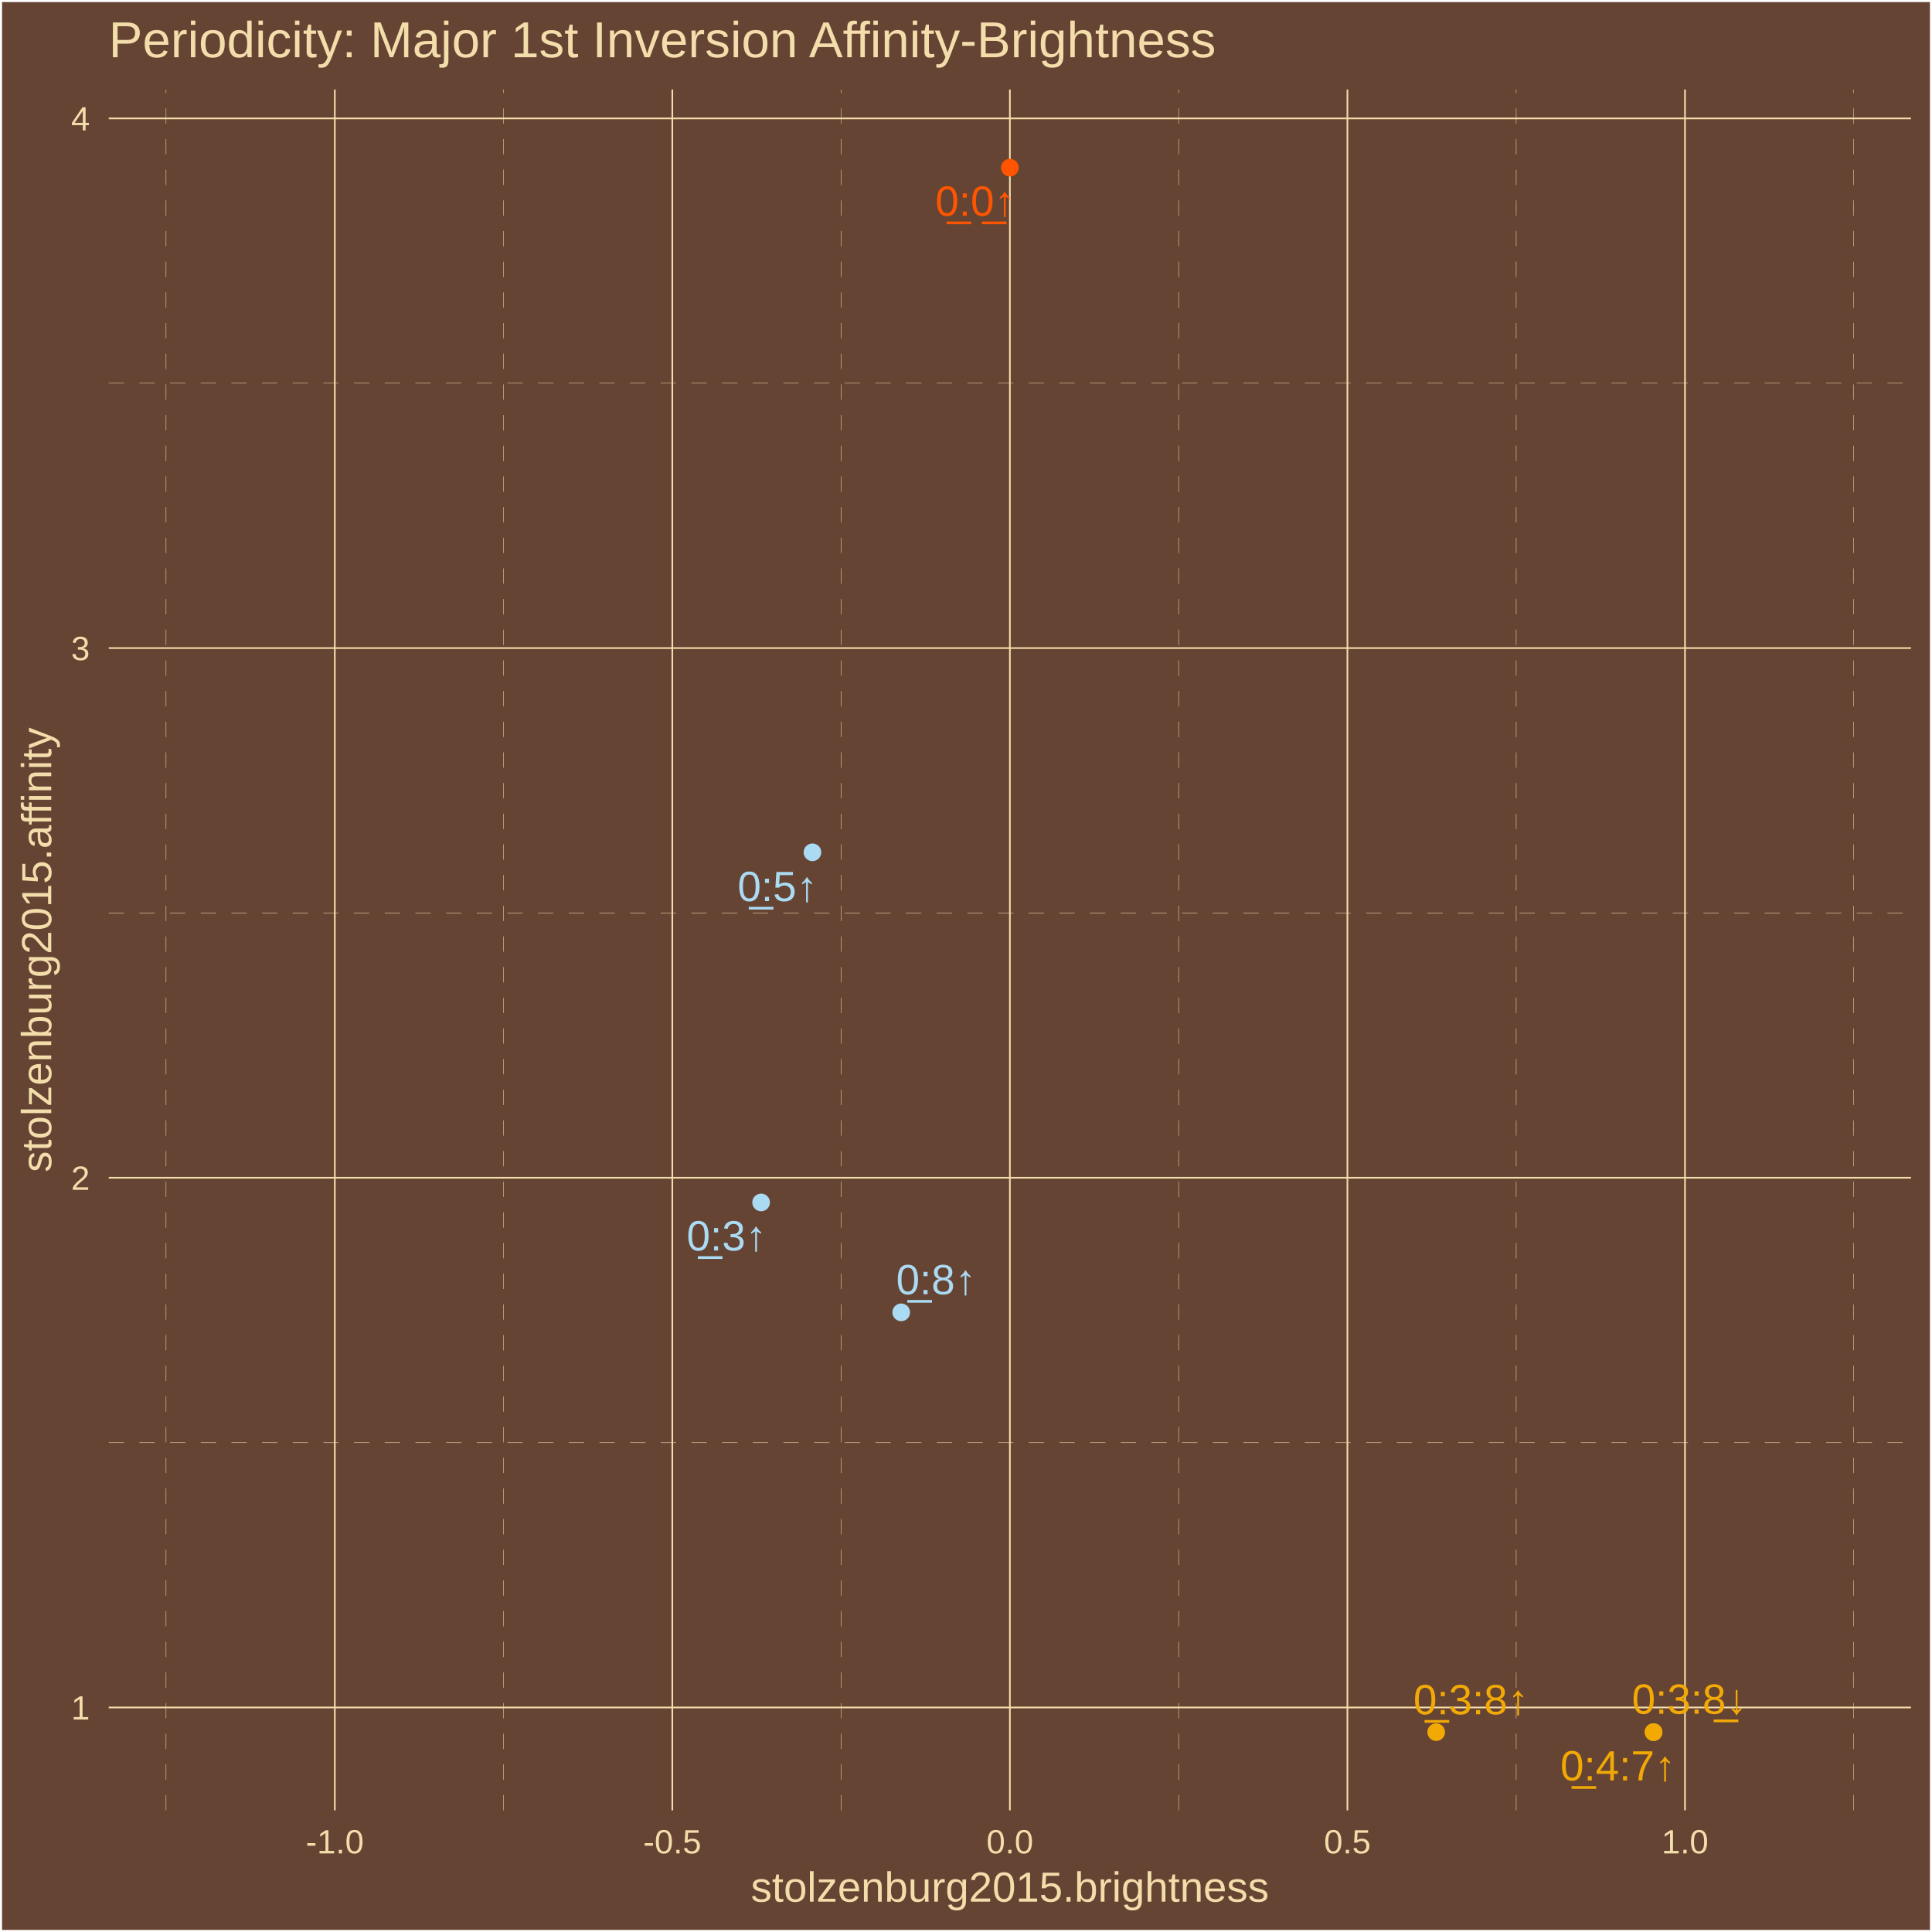
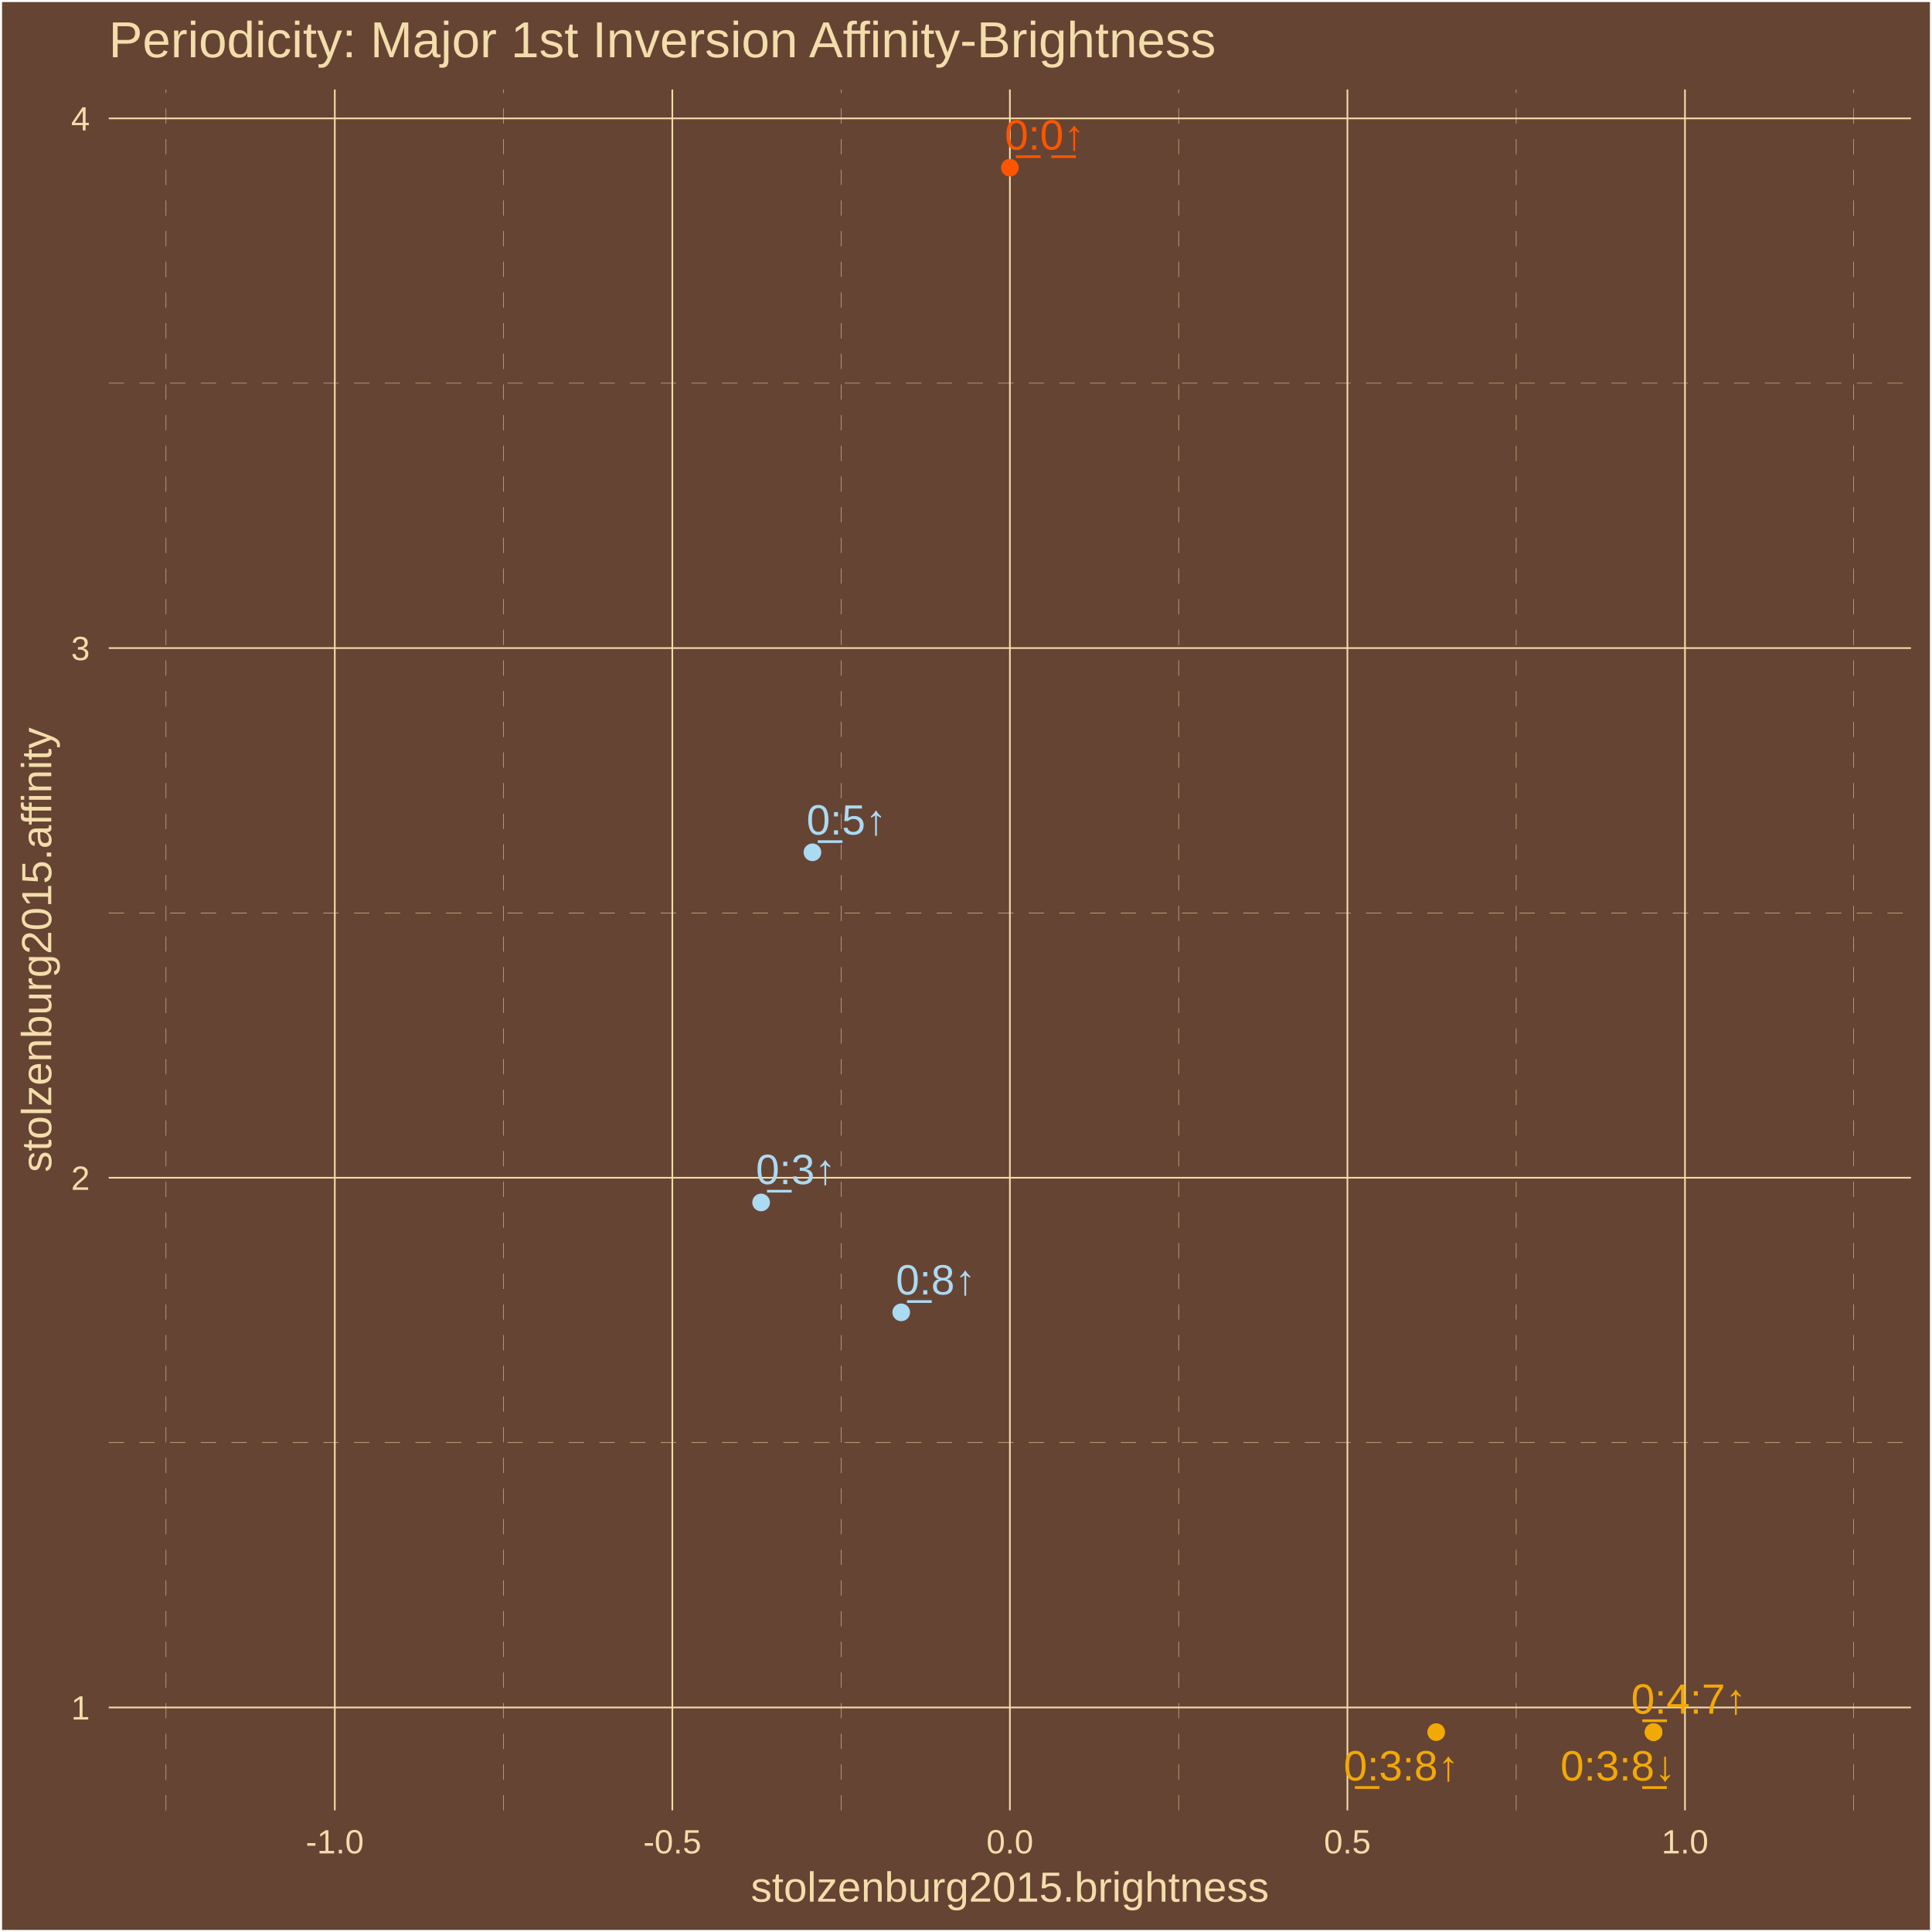
<svg xmlns="http://www.w3.org/2000/svg" class="svglite" width="504.00pt" height="504.00pt" viewBox="0 0 504.00 504.00">
  <defs>
    <style type="text/css">
    .svglite line, .svglite polyline, .svglite polygon, .svglite path, .svglite rect, .svglite circle {
      fill: none;
      stroke: #000000;
      stroke-linecap: round;
      stroke-linejoin: round;
      stroke-miterlimit: 10.00;
    }
    .svglite text {
      white-space: pre;
    }
  </style>
  </defs>
  <rect width="100%" height="100%" style="stroke: none; fill: #664433;" />
  <defs>
    <clipPath id="cpMC4wMHw1MDQuMDB8MC4wMHw1MDQuMDA=">
      <rect x="0.00" y="0.00" width="504.00" height="504.00" />
    </clipPath>
  </defs>
  <g clip-path="url(#cpMC4wMHw1MDQuMDB8MC4wMHw1MDQuMDA=)">
    <rect x="0.00" y="-0" width="504.00" height="504.00" style="stroke-width: 1.07; stroke: #FFFFFF; fill: #664433;" />
  </g>
  <defs>
    <clipPath id="cpMjguMzd8NDk4LjUyfDIzLjM0fDQ3Mi4yNw==">
      <rect x="28.37" y="23.34" width="470.15" height="448.93" />
    </clipPath>
  </defs>
  <g clip-path="url(#cpMjguMzd8NDk4LjUyfDIzLjM0fDQ3Mi4yNw==)">
    <rect x="28.37" y="23.34" width="470.15" height="448.93" style="stroke-width: 1.07; stroke: none; fill: #664433;" />
    <polyline points="28.37,376.34 498.52,376.34 " style="stroke-width: 0.11; stroke: #F3DDAB; stroke-dasharray: 4.00,4.00; stroke-linecap: butt;" />
    <polyline points="28.37,238.15 498.52,238.15 " style="stroke-width: 0.11; stroke: #F3DDAB; stroke-dasharray: 4.00,4.00; stroke-linecap: butt;" />
    <polyline points="28.37,99.97 498.52,99.97 " style="stroke-width: 0.11; stroke: #F3DDAB; stroke-dasharray: 4.00,4.00; stroke-linecap: butt;" />
    <polyline points="43.31,472.27 43.31,23.34 " style="stroke-width: 0.11; stroke: #F3DDAB; stroke-dasharray: 4.00,4.00; stroke-linecap: butt;" />
    <polyline points="131.36,472.27 131.36,23.34 " style="stroke-width: 0.11; stroke: #F3DDAB; stroke-dasharray: 4.00,4.00; stroke-linecap: butt;" />
    <polyline points="219.42,472.27 219.42,23.34 " style="stroke-width: 0.11; stroke: #F3DDAB; stroke-dasharray: 4.00,4.00; stroke-linecap: butt;" />
    <polyline points="307.47,472.27 307.47,23.34 " style="stroke-width: 0.11; stroke: #F3DDAB; stroke-dasharray: 4.00,4.00; stroke-linecap: butt;" />
    <polyline points="395.53,472.27 395.53,23.34 " style="stroke-width: 0.11; stroke: #F3DDAB; stroke-dasharray: 4.00,4.00; stroke-linecap: butt;" />
    <polyline points="483.58,472.27 483.58,23.34 " style="stroke-width: 0.11; stroke: #F3DDAB; stroke-dasharray: 4.00,4.00; stroke-linecap: butt;" />
    <polyline points="28.37,445.43 498.52,445.43 " style="stroke-width: 0.43; stroke: #F3DDAB; stroke-linecap: butt;" />
    <polyline points="28.37,307.24 498.52,307.24 " style="stroke-width: 0.43; stroke: #F3DDAB; stroke-linecap: butt;" />
    <polyline points="28.37,169.06 498.52,169.06 " style="stroke-width: 0.43; stroke: #F3DDAB; stroke-linecap: butt;" />
    <polyline points="28.37,30.88 498.52,30.88 " style="stroke-width: 0.43; stroke: #F3DDAB; stroke-linecap: butt;" />
    <polyline points="87.34,472.27 87.34,23.34 " style="stroke-width: 0.43; stroke: #F3DDAB; stroke-linecap: butt;" />
    <polyline points="175.39,472.27 175.39,23.34 " style="stroke-width: 0.43; stroke: #F3DDAB; stroke-linecap: butt;" />
    <polyline points="263.45,472.27 263.45,23.34 " style="stroke-width: 0.43; stroke: #F3DDAB; stroke-linecap: butt;" />
    <polyline points="351.50,472.27 351.50,23.34 " style="stroke-width: 0.43; stroke: #F3DDAB; stroke-linecap: butt;" />
    <polyline points="439.56,472.27 439.56,23.34 " style="stroke-width: 0.43; stroke: #F3DDAB; stroke-linecap: butt;" />
    <circle cx="431.36" cy="451.86" r="1.95" style="stroke-width: 0.71; stroke: #F3A904; fill: #F3A904;" />
    <circle cx="431.36" cy="451.86" r="1.95" style="stroke-width: 0.71; stroke: #F3A904; fill: #F3A904;" />
    <circle cx="374.66" cy="451.86" r="1.95" style="stroke-width: 0.71; stroke: #F3A904; fill: #F3A904;" />
    <circle cx="263.45" cy="43.74" r="1.95" style="stroke-width: 0.71; stroke: #FF5500; fill: #FF5500;" />
    <circle cx="198.55" cy="313.68" r="1.95" style="stroke-width: 0.71; stroke: #ABDAF3; fill: #ABDAF3;" />
    <circle cx="235.10" cy="342.35" r="1.95" style="stroke-width: 0.71; stroke: #ABDAF3; fill: #ABDAF3;" />
    <circle cx="211.94" cy="222.34" r="1.95" style="stroke-width: 0.71; stroke: #ABDAF3; fill: #ABDAF3;" />
-     <text x="422.08" y="464.45" text-anchor="middle" style="font-size: 11.04px;fill: #F3A904; font-family: &quot;Arial&quot;;" textLength="31.53px" lengthAdjust="spacingAndGlyphs">0̲:4:7↑</text>
-     <text x="440.74" y="447.07" text-anchor="middle" style="font-size: 11.04px;fill: #F3A904; font-family: &quot;Arial&quot;;" textLength="31.53px" lengthAdjust="spacingAndGlyphs">0:3:8̲↓</text>
-     <text x="383.74" y="447.20" text-anchor="middle" style="font-size: 11.04px;fill: #F3A904; font-family: &quot;Arial&quot;;" textLength="31.53px" lengthAdjust="spacingAndGlyphs">0̲:3:8↑</text>
-     <text x="254.43" y="56.29" text-anchor="middle" style="font-size: 11.04px;fill: #FF5500; font-family: &quot;Arial&quot;;" textLength="22.33px" lengthAdjust="spacingAndGlyphs">0̲:0̲↑</text>
-     <text x="189.56" y="326.21" text-anchor="middle" style="font-size: 11.04px;fill: #ABDAF3; font-family: &quot;Arial&quot;;" textLength="22.33px" lengthAdjust="spacingAndGlyphs">0̲:3↑</text>
-     <text x="244.20" y="337.63" text-anchor="middle" style="font-size: 11.04px;fill: #ABDAF3; font-family: &quot;Arial&quot;;" textLength="22.33px" lengthAdjust="spacingAndGlyphs">0̲:8↑</text>
-     <text x="202.84" y="235.07" text-anchor="middle" style="font-size: 11.04px;fill: #ABDAF3; font-family: &quot;Arial&quot;;" textLength="22.33px" lengthAdjust="spacingAndGlyphs">0̲:5↑</text>
+     <text x="440.54" y="447.04" text-anchor="middle" style="font-size: 11.04px;fill: #F3A904; font-family: &quot;Arial&quot;;" textLength="31.53px" lengthAdjust="spacingAndGlyphs">0̲:4:7↑</text>
+     <text x="422.09" y="464.48" text-anchor="middle" style="font-size: 11.04px;fill: #F3A904; font-family: &quot;Arial&quot;;" textLength="31.53px" lengthAdjust="spacingAndGlyphs">0:3:8̲↓</text>
+     <text x="365.55" y="464.46" text-anchor="middle" style="font-size: 11.04px;fill: #F3A904; font-family: &quot;Arial&quot;;" textLength="31.53px" lengthAdjust="spacingAndGlyphs">0̲:3:8↑</text>
+     <text x="272.54" y="39.02" text-anchor="middle" style="font-size: 11.04px;fill: #FF5500; font-family: &quot;Arial&quot;;" textLength="22.33px" lengthAdjust="spacingAndGlyphs">0̲:0̲↑</text>
+     <text x="207.61" y="308.89" text-anchor="middle" style="font-size: 11.04px;fill: #ABDAF3; font-family: &quot;Arial&quot;;" textLength="22.33px" lengthAdjust="spacingAndGlyphs">0̲:3↑</text>
+     <text x="244.13" y="337.69" text-anchor="middle" style="font-size: 11.04px;fill: #ABDAF3; font-family: &quot;Arial&quot;;" textLength="22.33px" lengthAdjust="spacingAndGlyphs">0̲:8↑</text>
+     <text x="220.84" y="217.70" text-anchor="middle" style="font-size: 11.04px;fill: #ABDAF3; font-family: &quot;Arial&quot;;" textLength="22.33px" lengthAdjust="spacingAndGlyphs">0̲:5↑</text>
  </g>
  <g clip-path="url(#cpMC4wMHw1MDQuMDB8MC4wMHw1MDQuMDA=)">
    <text x="23.44" y="448.58" text-anchor="end" style="font-size: 8.80px;fill: #F3DDAB; font-family: &quot;Arial&quot;;" textLength="4.90px" lengthAdjust="spacingAndGlyphs">1</text>
    <text x="23.44" y="310.40" text-anchor="end" style="font-size: 8.80px;fill: #F3DDAB; font-family: &quot;Arial&quot;;" textLength="4.90px" lengthAdjust="spacingAndGlyphs">2</text>
    <text x="23.44" y="172.21" text-anchor="end" style="font-size: 8.80px;fill: #F3DDAB; font-family: &quot;Arial&quot;;" textLength="4.90px" lengthAdjust="spacingAndGlyphs">3</text>
    <text x="23.44" y="34.03" text-anchor="end" style="font-size: 8.80px;fill: #F3DDAB; font-family: &quot;Arial&quot;;" textLength="4.90px" lengthAdjust="spacingAndGlyphs">4</text>
    <text x="87.34" y="483.50" text-anchor="middle" style="font-size: 8.80px;fill: #F3DDAB; font-family: &quot;Arial&quot;;" textLength="15.16px" lengthAdjust="spacingAndGlyphs">-1.0</text>
    <text x="175.39" y="483.50" text-anchor="middle" style="font-size: 8.80px;fill: #F3DDAB; font-family: &quot;Arial&quot;;" textLength="15.16px" lengthAdjust="spacingAndGlyphs">-0.5</text>
    <text x="263.45" y="483.50" text-anchor="middle" style="font-size: 8.80px;fill: #F3DDAB; font-family: &quot;Arial&quot;;" textLength="12.23px" lengthAdjust="spacingAndGlyphs">0.0</text>
    <text x="351.50" y="483.50" text-anchor="middle" style="font-size: 8.80px;fill: #F3DDAB; font-family: &quot;Arial&quot;;" textLength="12.23px" lengthAdjust="spacingAndGlyphs">0.5</text>
    <text x="439.56" y="483.50" text-anchor="middle" style="font-size: 8.80px;fill: #F3DDAB; font-family: &quot;Arial&quot;;" textLength="12.23px" lengthAdjust="spacingAndGlyphs">1.0</text>
    <text x="263.45" y="496.09" text-anchor="middle" style="font-size: 11.00px;fill: #F3DDAB; font-family: &quot;Arial&quot;;" textLength="135.17px" lengthAdjust="spacingAndGlyphs">stolzenburg2015.brightness</text>
    <text transform="translate(13.37,247.80) rotate(-90)" text-anchor="middle" style="font-size: 11.00px;fill: #F3DDAB; font-family: &quot;Arial&quot;;" textLength="116.19px" lengthAdjust="spacingAndGlyphs">stolzenburg2015.affinity</text>
    <text x="28.37" y="14.94" style="font-size: 13.20px;fill: #F3DDAB; font-family: &quot;Arial&quot;;" textLength="289.58px" lengthAdjust="spacingAndGlyphs">Periodicity: Major 1st Inversion Affinity-Brightness</text>
  </g>
</svg>
